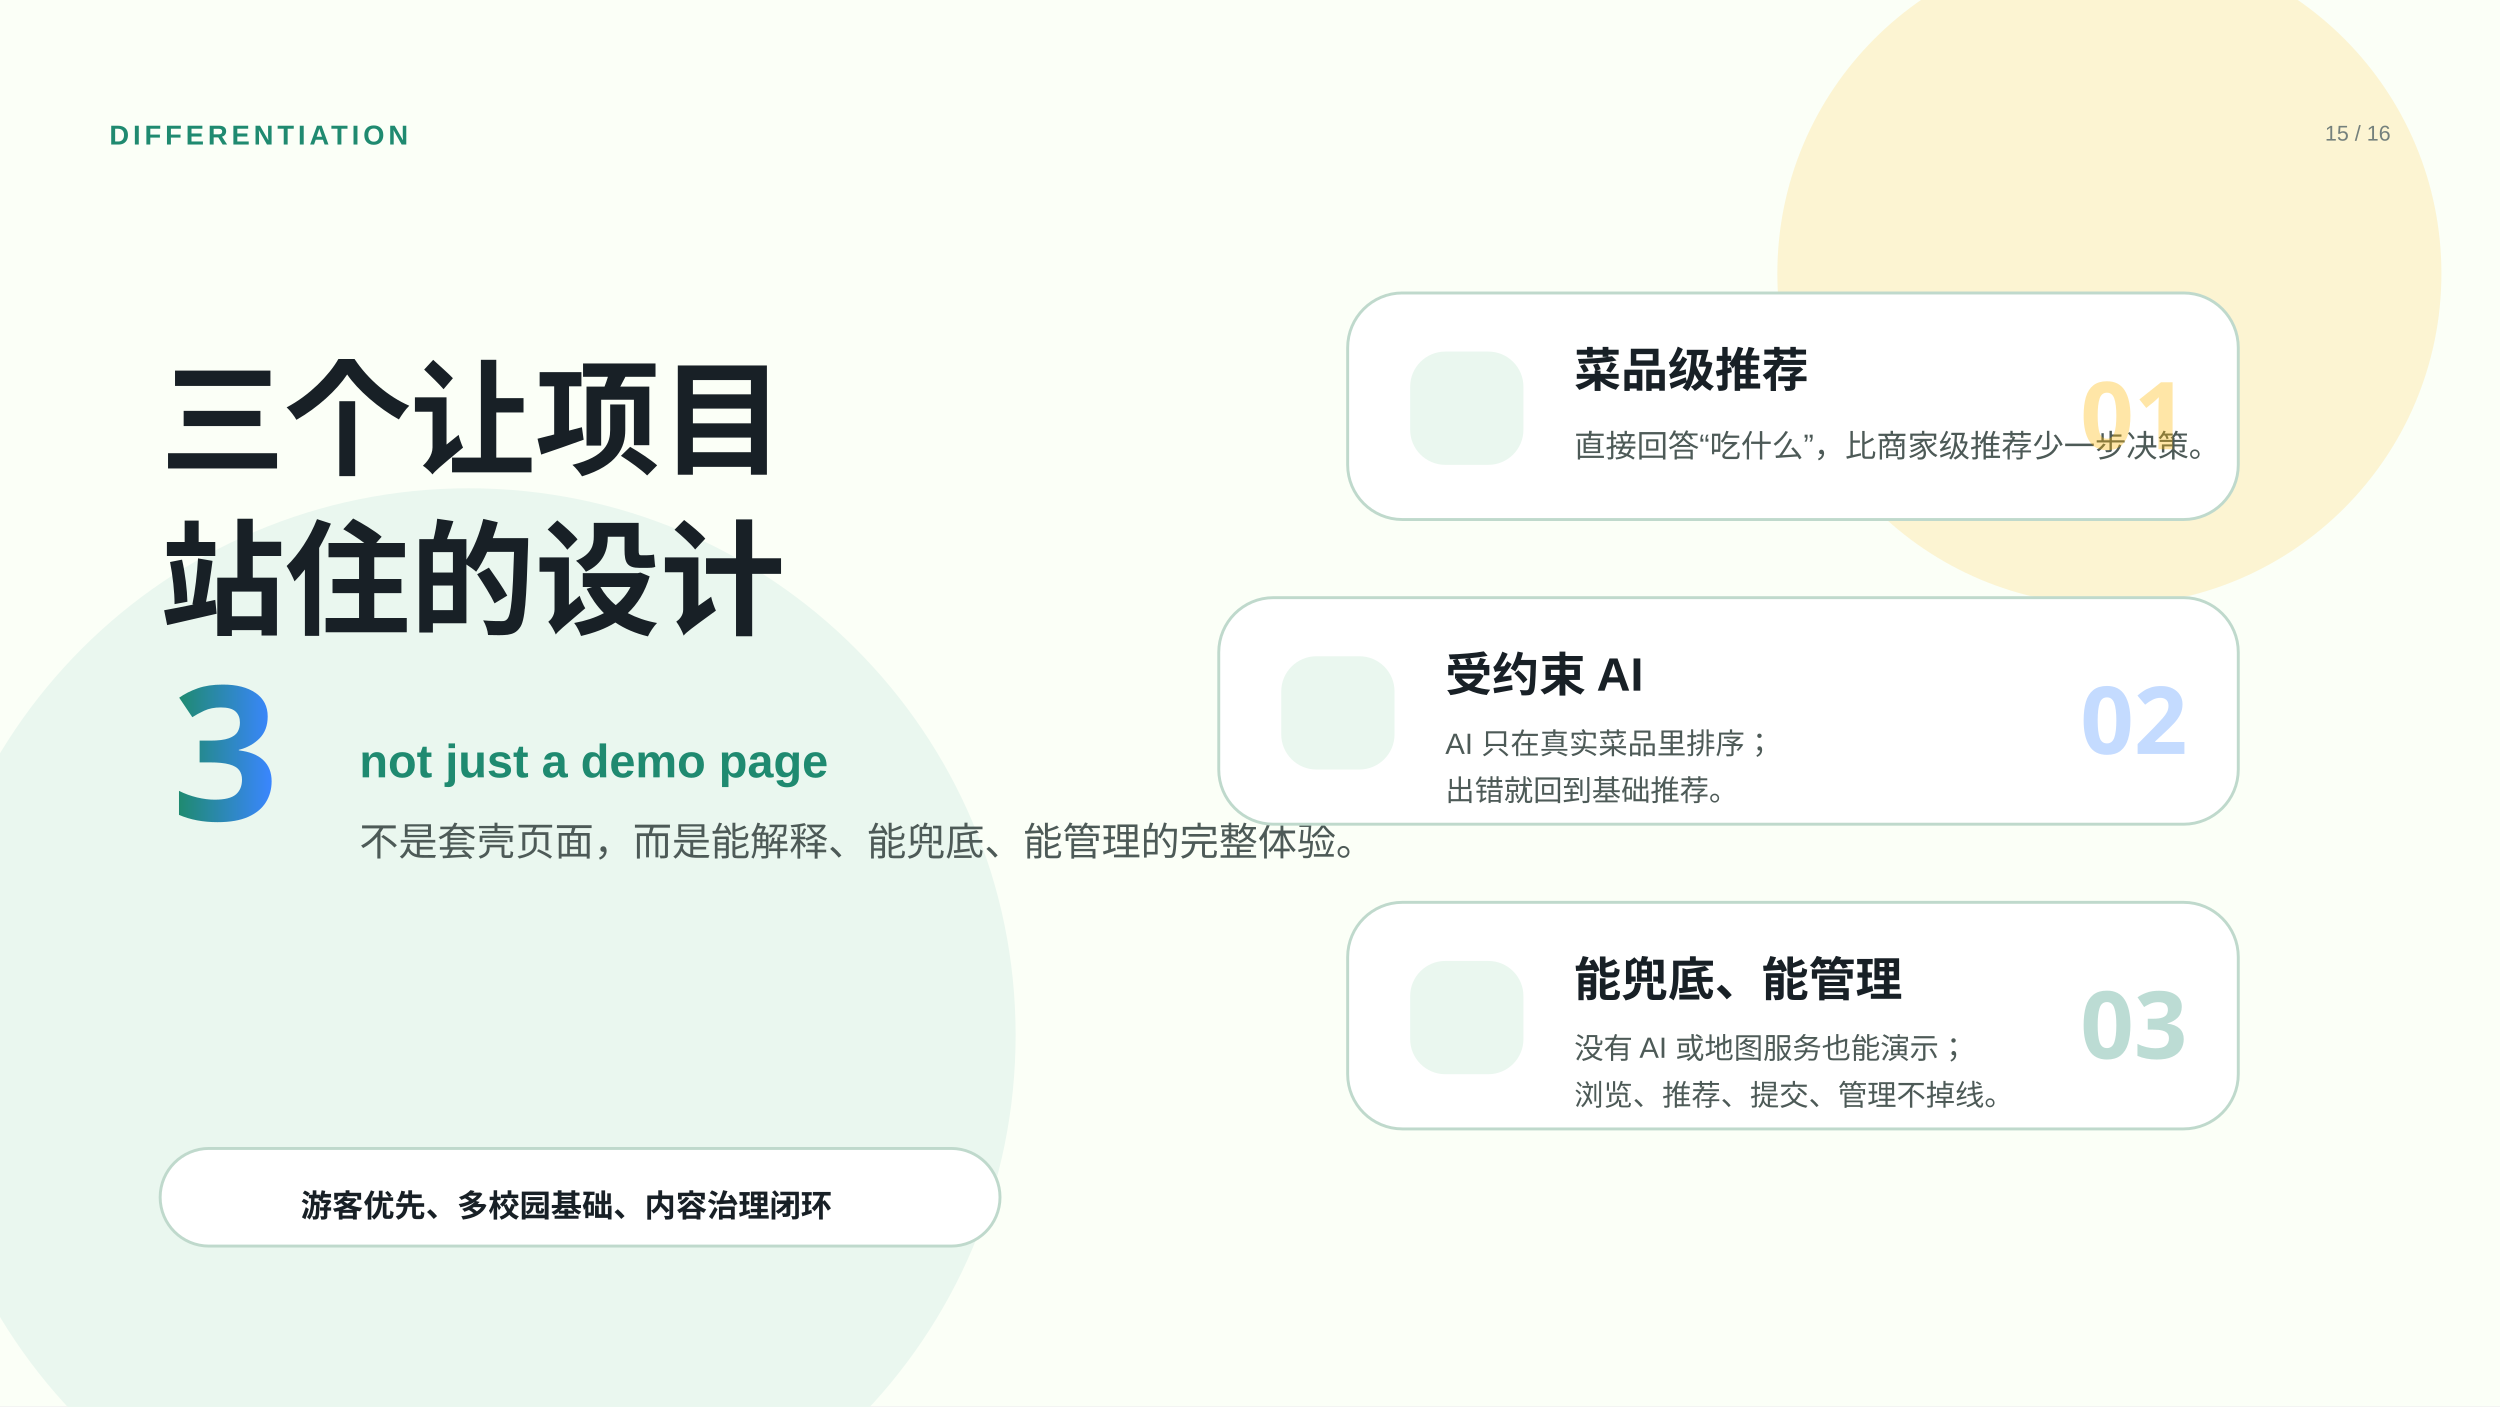
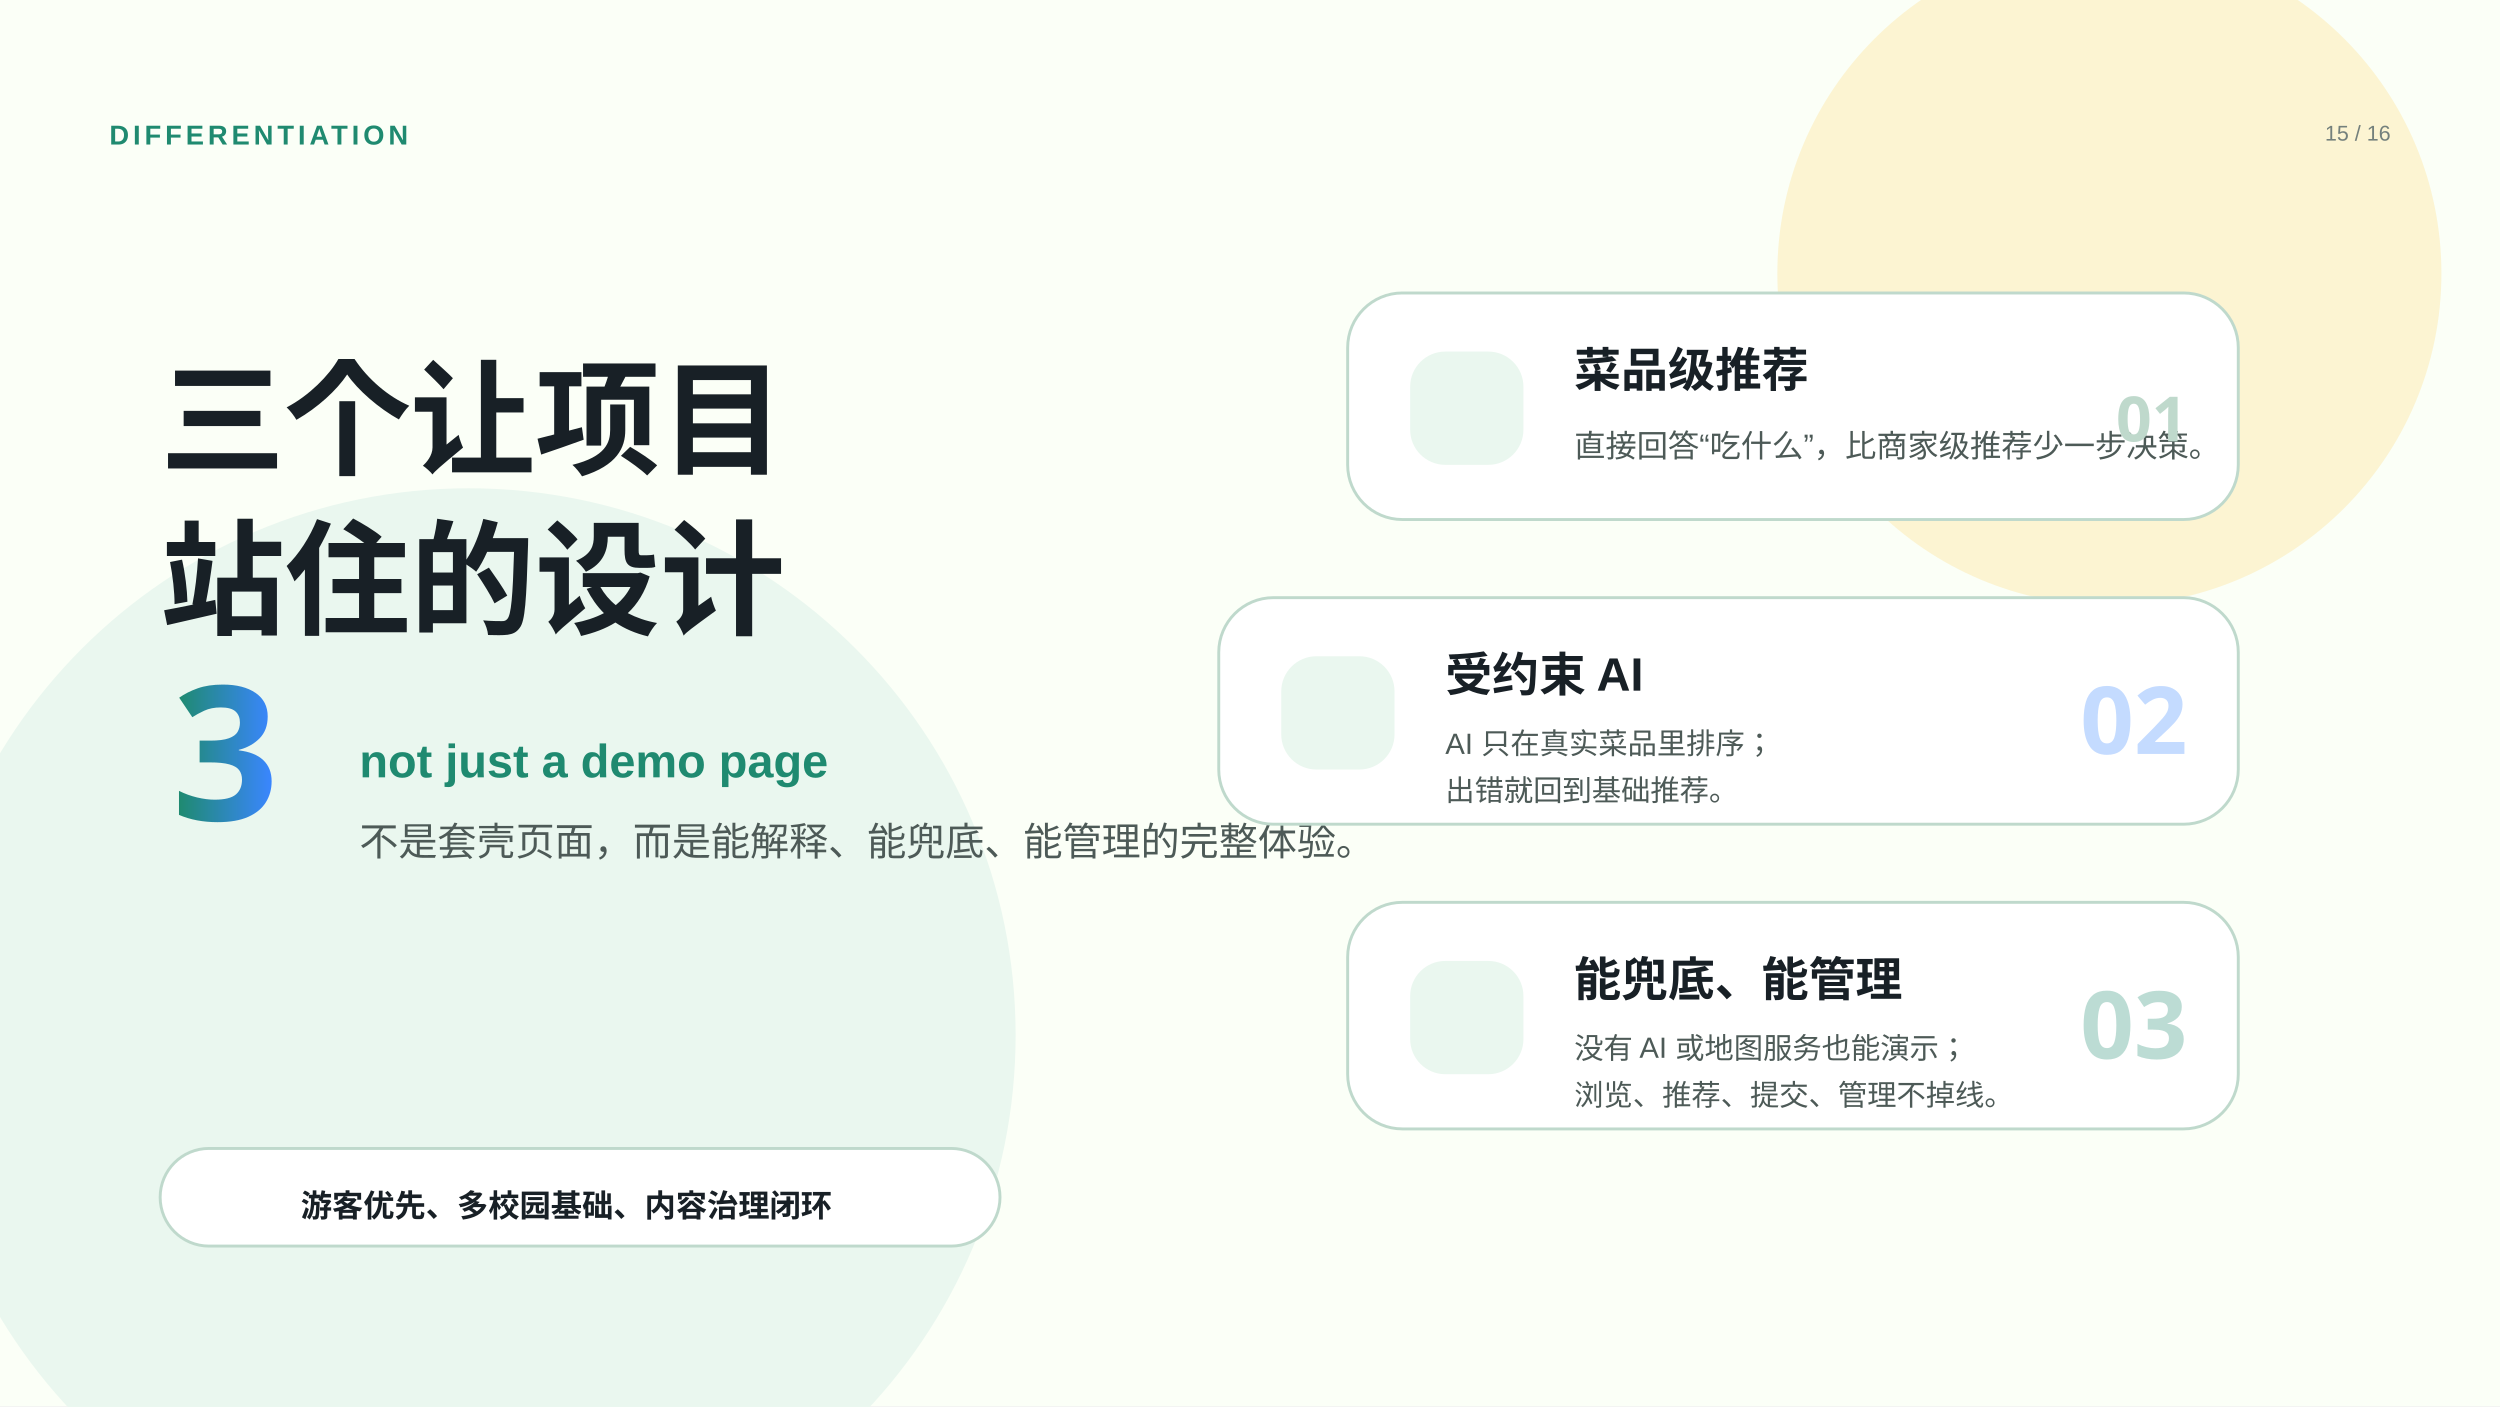
<svg xmlns="http://www.w3.org/2000/svg" viewBox="0 0 1280 720" width="1280" height="720">
  <defs>
    <linearGradient id="heroGreen" x1="0%" y1="0%" x2="100%" y2="0%">
      <stop offset="0%" stop-color="#1F8A70" />
      <stop offset="100%" stop-color="#3A86FF" />
    </linearGradient>
  </defs>
  <g id="background">
    <rect x="0" y="0" width="1280" height="720" fill="#FBFFF7" />
    <circle cx="240" cy="530" r="280" fill="#EAF7EF" />
    <circle cx="1080" cy="140" r="170" fill="#FFB703" fill-opacity="0.15" />
  </g>
  <g id="header">
    <text x="56" y="74" font-family="'Microsoft YaHei', 'PingFang SC', Arial, sans-serif" font-size="14" font-weight="800" fill="#1F8A70" letter-spacing="2">DIFFERENTIATION</text>
    <text x="1224" y="72" text-anchor="end" font-family="'Microsoft YaHei', 'PingFang SC', Arial, sans-serif" font-size="11" fill="#74807C">15 / 16</text>
  </g>
  <g id="big-claim">
    <text x="82" y="238" font-family="'Trebuchet MS', 'Microsoft YaHei', 'PingFang SC', sans-serif" font-size="64" font-weight="800" fill="#182026">
      <tspan x="82" dy="0">三个让项目</tspan>
      <tspan x="82" dy="82">站住的设计</tspan>
    </text>
    <text x="88" y="420" font-family="'Trebuchet MS', 'Microsoft YaHei', 'PingFang SC', sans-serif" font-size="96" font-weight="800" fill="url(#heroGreen)">3</text>
    <text x="184" y="398" font-family="'Microsoft YaHei', 'PingFang SC', Arial, sans-serif" font-size="24" font-weight="800" fill="#1F8A70">not just a demo page</text>
    <text x="184" y="438" font-family="'Microsoft YaHei', 'PingFang SC', Arial, sans-serif" font-size="20" fill="#4D5A57">不是套壳页面，而是能解释、能兜底、能管理的完整体验。</text>
  </g>
  <g id="highlight-dish">
    <rect x="690" y="150" width="456" height="116" rx="28" fill="#FFFFFF" stroke="#BFD9CC" stroke-width="1.5" />
    <rect x="722" y="180" width="58" height="58" rx="18" fill="#EAF7EF" />
    <use data-icon="phosphor-duotone/bowl-food" x="736" y="194" width="30" height="30" fill="#FFB703" />
    <text x="806" y="198" font-family="'Microsoft YaHei', 'PingFang SC', Arial, sans-serif" font-size="24" font-weight="800" fill="#182026">菜品级推荐</text>
    <text x="806" y="234" font-family="'Microsoft YaHei', 'PingFang SC', Arial, sans-serif" font-size="16" fill="#4D5A57">直接回答“吃什么”，比商家级推荐少一步决策。</text>
-     <text x="1120" y="230" text-anchor="end" font-family="'Trebuchet MS', 'Microsoft YaHei', 'PingFang SC', sans-serif" font-size="48" font-weight="800" fill="#FFB703" fill-opacity="0.35">01</text>
+     <text x="1120" y="226" text-anchor="end" font-family="'Trebuchet MS', 'Microsoft YaHei', 'PingFang SC', sans-serif" font-size="32" font-weight="700" fill="#BFD9CC">01</text>
  </g>
  <g id="highlight-ai">
    <rect x="624" y="306" width="522" height="116" rx="28" fill="#FFFFFF" stroke="#BFD9CC" stroke-width="1.5" />
    <rect x="656" y="336" width="58" height="58" rx="18" fill="#EAF7EF" />
    <use data-icon="phosphor-duotone/brain" x="670" y="350" width="30" height="30" fill="#3A86FF" />
    <text x="740" y="354" font-family="'Microsoft YaHei', 'PingFang SC', Arial, sans-serif" font-size="24" font-weight="800" fill="#182026">受约束 AI</text>
    <text x="740" y="386" font-family="'Microsoft YaHei', 'PingFang SC', Arial, sans-serif" font-size="15" fill="#4D5A57">
      <tspan x="740" dy="0">AI 只在真实菜品里排序；</tspan>
      <tspan x="740" dy="24">出错就回到基础推荐。</tspan>
    </text>
    <text x="1120" y="386" text-anchor="end" font-family="'Trebuchet MS', 'Microsoft YaHei', 'PingFang SC', sans-serif" font-size="48" font-weight="800" fill="#3A86FF" fill-opacity="0.30">02</text>
  </g>
  <g id="highlight-governance">
    <rect x="690" y="462" width="456" height="116" rx="28" fill="#FFFFFF" stroke="#BFD9CC" stroke-width="1.5" />
    <rect x="722" y="492" width="58" height="58" rx="18" fill="#EAF7EF" />
    <use data-icon="phosphor-duotone/shield-check" x="736" y="506" width="30" height="30" fill="#1F8A70" />
    <text x="806" y="510" font-family="'Microsoft YaHei', 'PingFang SC', Arial, sans-serif" font-size="24" font-weight="800" fill="#182026">能兜底、能管理</text>
    <text x="806" y="542" font-family="'Microsoft YaHei', 'PingFang SC', Arial, sans-serif" font-size="15" fill="#4D5A57">
      <tspan x="806" dy="0">没有 AI 或地图服务也能演示；</tspan>
      <tspan x="806" dy="24">浏览、推荐、提交、管理不掉线。</tspan>
    </text>
    <text x="1120" y="542" text-anchor="end" font-family="'Trebuchet MS', 'Microsoft YaHei', 'PingFang SC', sans-serif" font-size="48" font-weight="800" fill="#1F8A70" fill-opacity="0.30">03</text>
  </g>
  <g id="small-footer">
    <rect x="82" y="588" width="430" height="50" rx="25" fill="#FFFFFF" stroke="#BFD9CC" stroke-width="1.5" />
    <use data-icon="phosphor-duotone/chart-bar" x="112" y="600" width="28" height="28" fill="#1F8A70" />
    <text x="154" y="623" font-family="'Microsoft YaHei', 'PingFang SC', Arial, sans-serif" font-size="16" font-weight="800" fill="#182026">游客优先、多校园基础、内容治理闭环</text>
  </g>
</svg>
